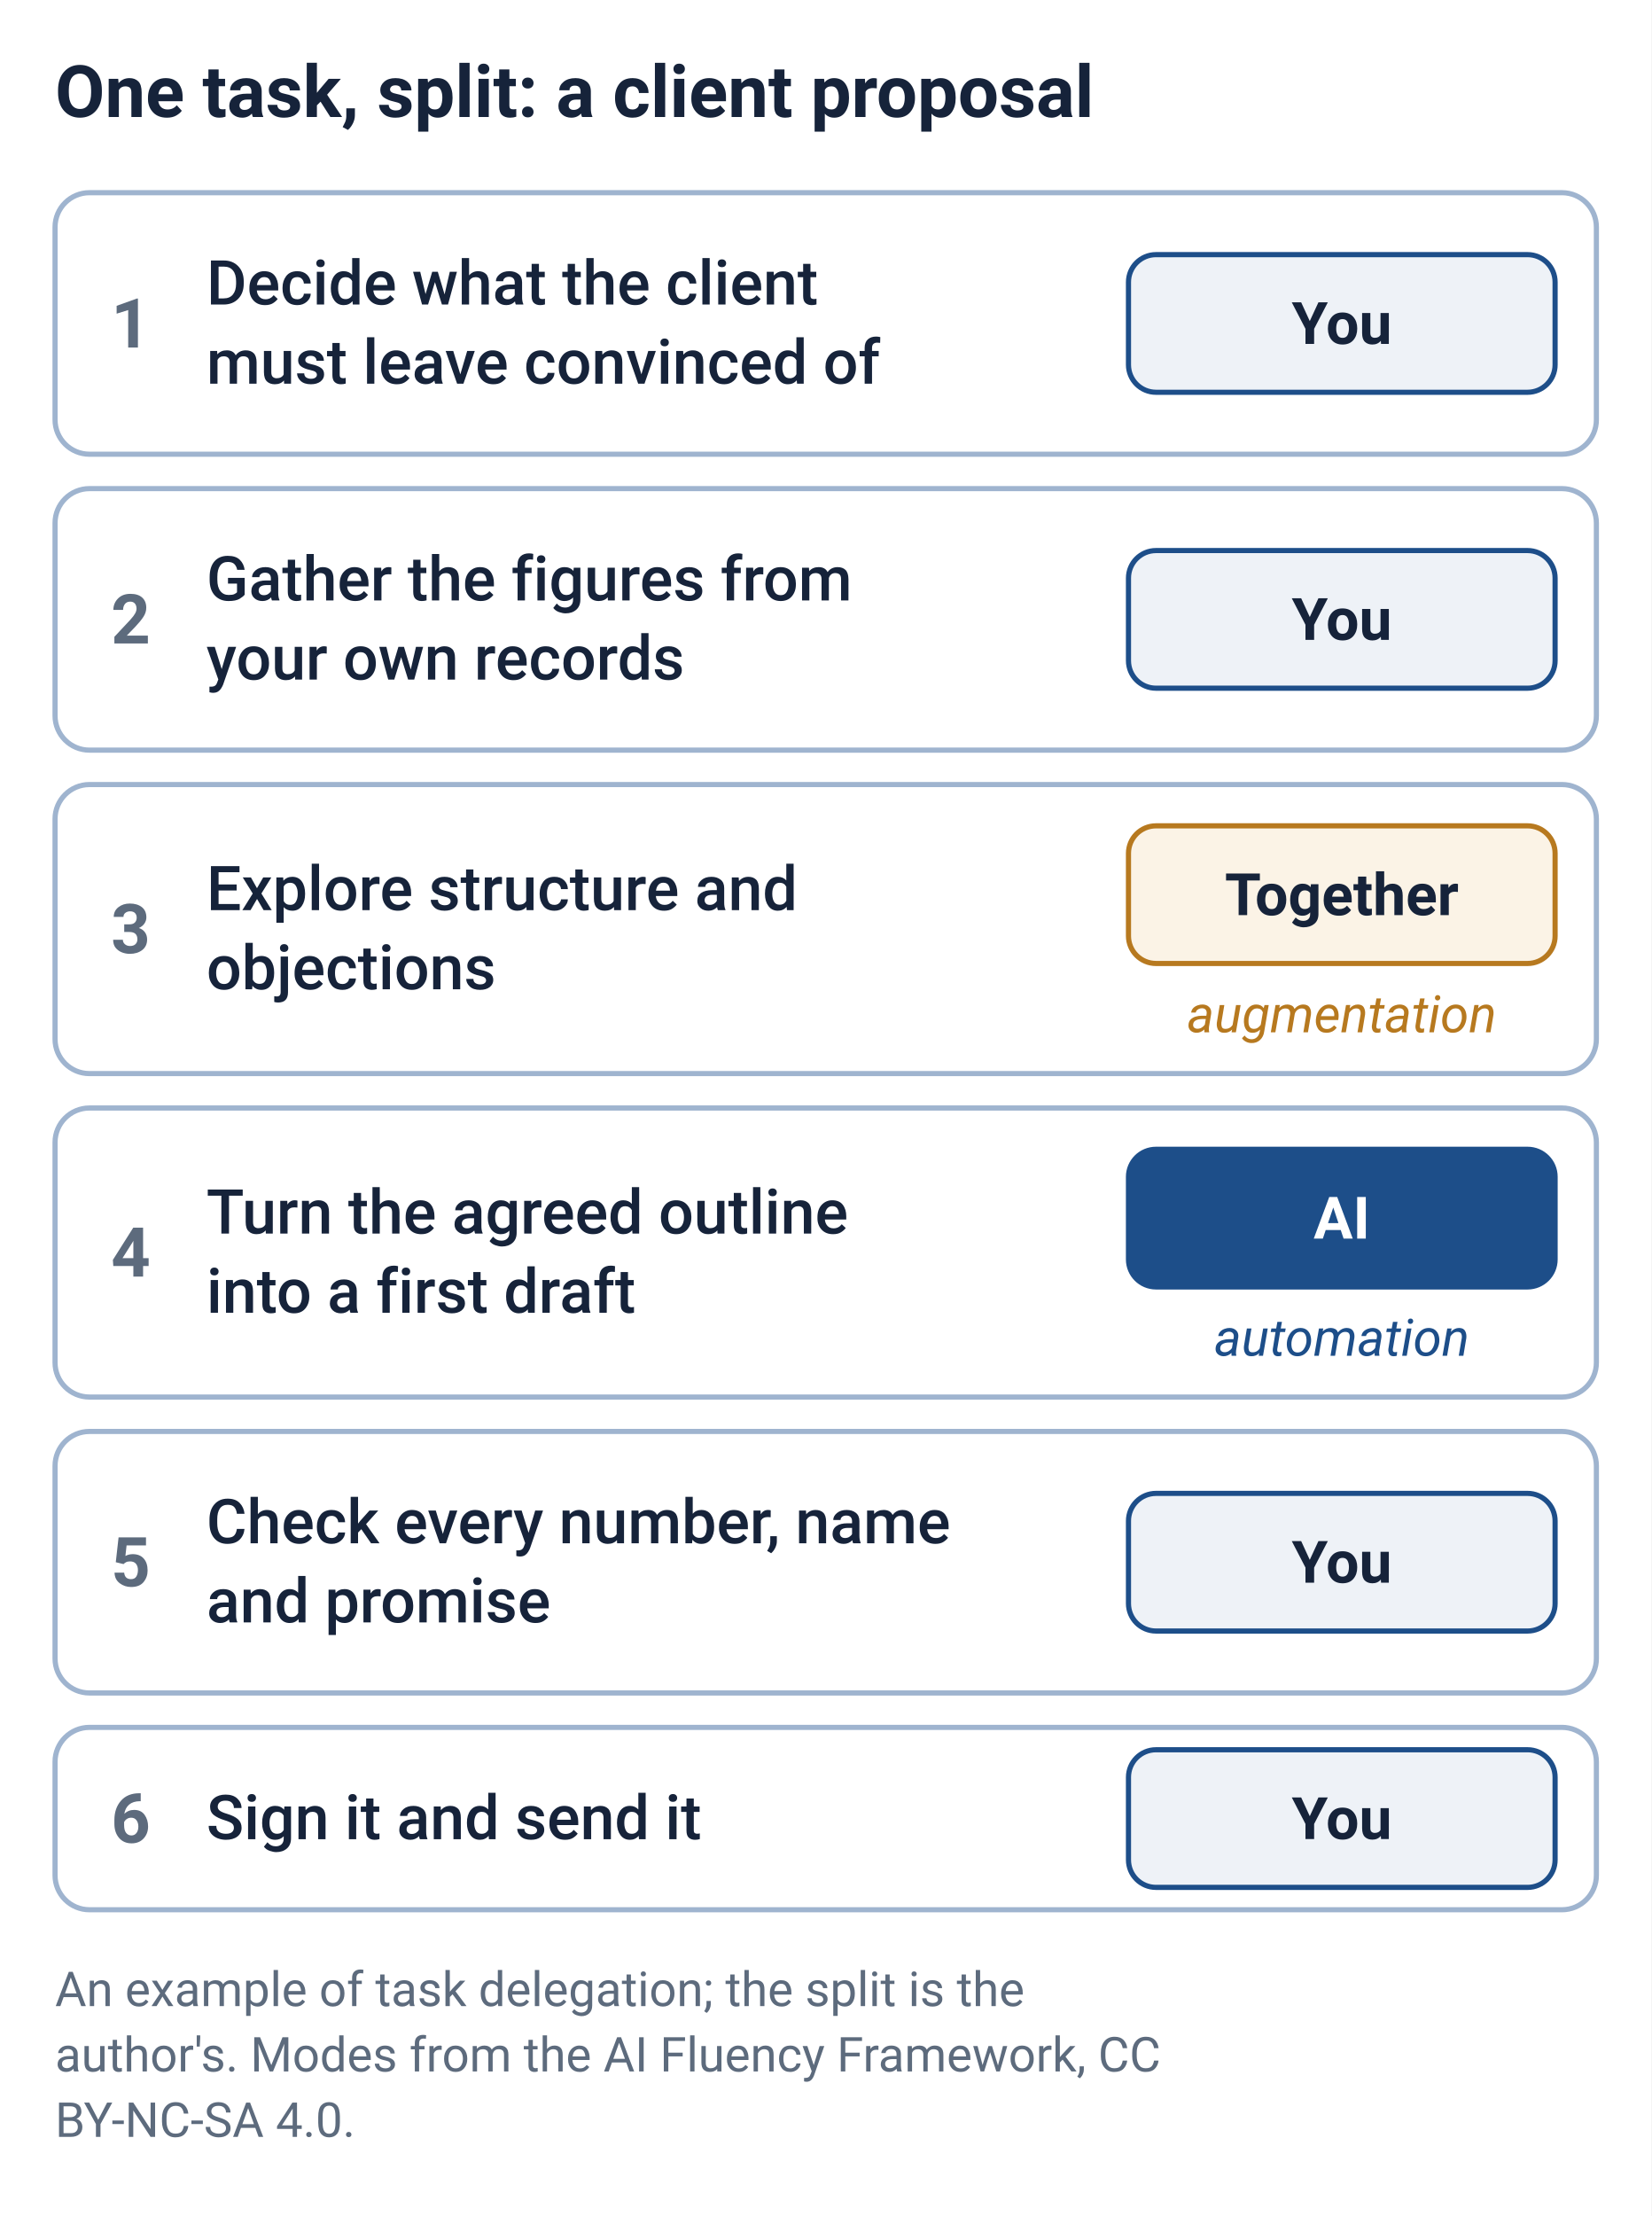
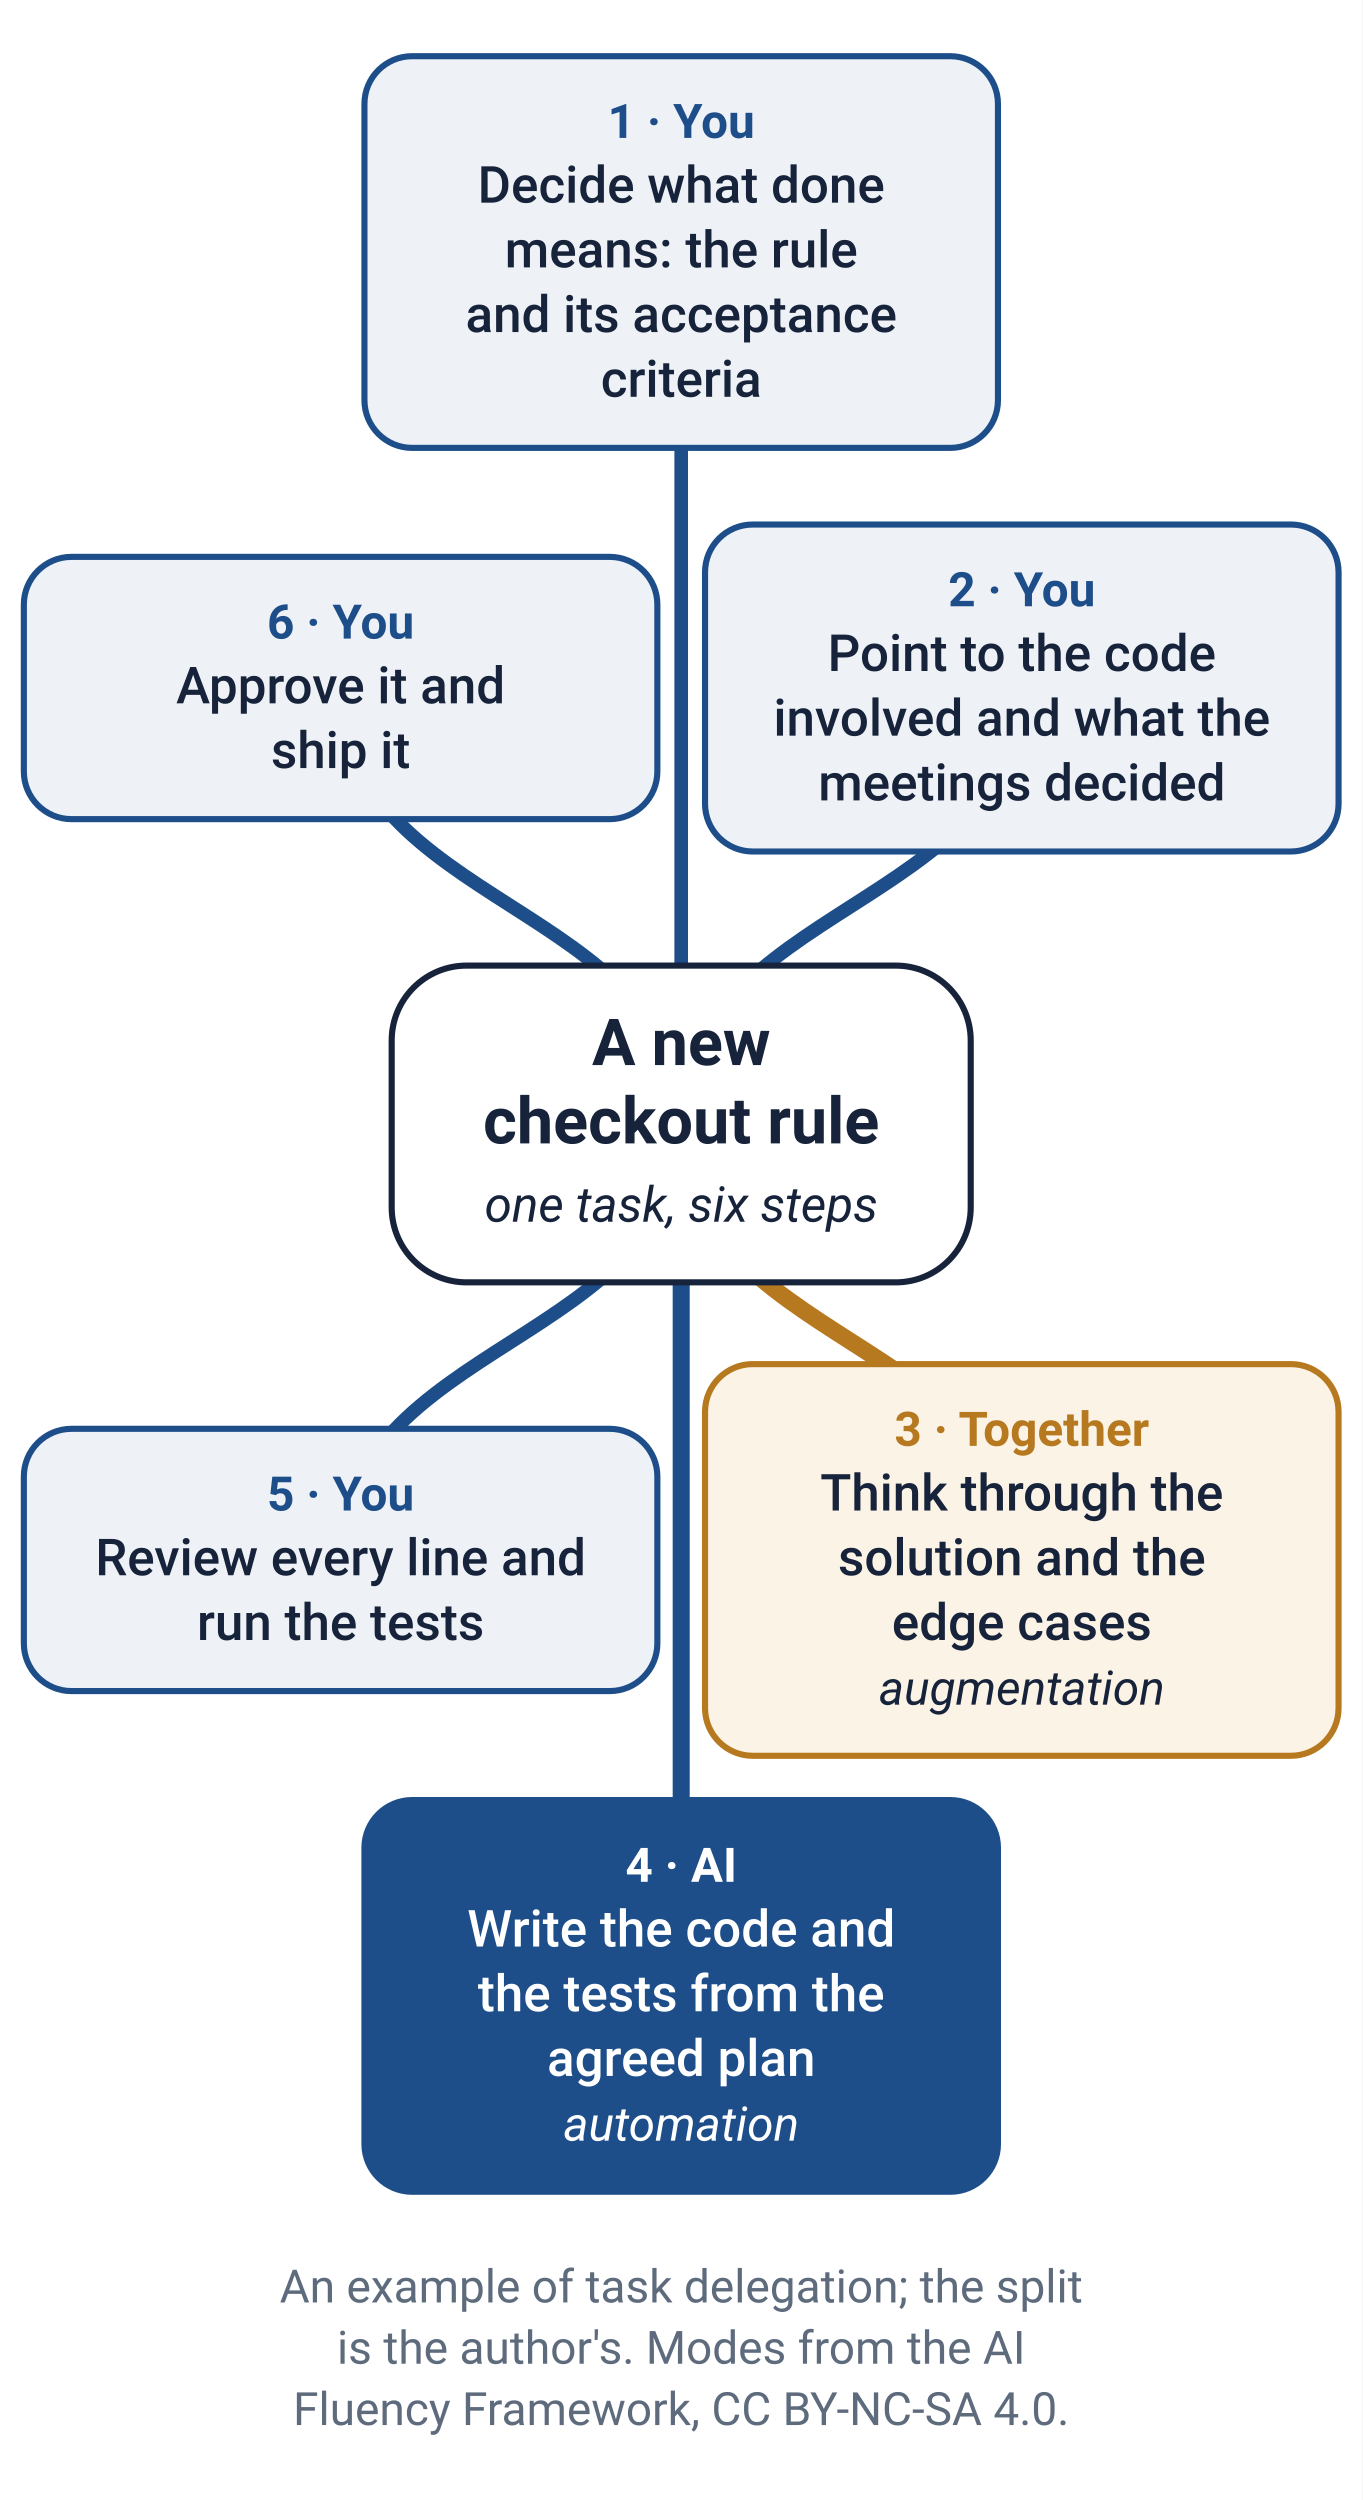
- <svg xmlns="http://www.w3.org/2000/svg" viewBox="0 0 480 644" width="480" height="644" font-family="'IBM Plex Sans', system-ui, -apple-system, 'Segoe UI', Roboto, Arial, sans-serif" role="img">
+ <svg xmlns="http://www.w3.org/2000/svg" viewBox="0 0 400 734" width="400" height="734" font-family="'IBM Plex Sans', system-ui, -apple-system, 'Segoe UI', Roboto, Arial, sans-serif" role="img">
  <defs>
    <marker id="ah" viewBox="0 0 10 10" refX="8" refY="5" markerWidth="7" markerHeight="7" orient="auto-start-reverse">
      <path d="M0,0L10,5L0,10z" fill="#1d4e89" />
    </marker>
  </defs>
-   <rect width="480" height="644" fill="#ffffff" />
-   <text x="16" y="34" font-size="21" fill="#16233a" text-anchor="start" font-weight="700">One task, split: a client proposal</text>
-   <rect x="16" y="56" width="448" height="76" rx="10" fill="#ffffff" stroke="#9fb4cf" stroke-width="1.5" />
-   <text x="38" y="101.0" font-size="20" fill="#5d6b7d" text-anchor="middle" font-weight="700">1</text>
-   <text x="60" y="88.5" font-size="18" fill="#16233a" text-anchor="start" font-weight="500">Decide what the client</text>
-   <text x="60" y="111.5" font-size="18" fill="#16233a" text-anchor="start" font-weight="500">must leave convinced of</text>
-   <rect x="328" y="74.0" width="124" height="40" rx="8" fill="#eef2f7" stroke="#1d4e89" stroke-width="1.5" />
-   <text x="390.0" y="99.95" font-size="17" fill="#16233a" text-anchor="middle" font-weight="700">You</text>
-   <rect x="16" y="142" width="448" height="76" rx="10" fill="#ffffff" stroke="#9fb4cf" stroke-width="1.5" />
-   <text x="38" y="187.0" font-size="20" fill="#5d6b7d" text-anchor="middle" font-weight="700">2</text>
-   <text x="60" y="174.5" font-size="18" fill="#16233a" text-anchor="start" font-weight="500">Gather the figures from</text>
-   <text x="60" y="197.5" font-size="18" fill="#16233a" text-anchor="start" font-weight="500">your own records</text>
-   <rect x="328" y="160.0" width="124" height="40" rx="8" fill="#eef2f7" stroke="#1d4e89" stroke-width="1.5" />
-   <text x="390.0" y="185.95" font-size="17" fill="#16233a" text-anchor="middle" font-weight="700">You</text>
-   <rect x="16" y="228" width="448" height="84" rx="10" fill="#ffffff" stroke="#9fb4cf" stroke-width="1.5" />
-   <text x="38" y="277.0" font-size="20" fill="#5d6b7d" text-anchor="middle" font-weight="700">3</text>
-   <text x="60" y="264.5" font-size="18" fill="#16233a" text-anchor="start" font-weight="500">Explore structure and</text>
-   <text x="60" y="287.5" font-size="18" fill="#16233a" text-anchor="start" font-weight="500">objections</text>
-   <rect x="328" y="240.0" width="124" height="40" rx="8" fill="#fbf3e6" stroke="#b7791f" stroke-width="1.5" />
-   <text x="390.0" y="265.95" font-size="17" fill="#16233a" text-anchor="middle" font-weight="700">Together</text>
-   <text x="390" y="300.0" font-size="15" fill="#b7791f" text-anchor="middle" font-weight="400" font-style="italic">augmentation</text>
-   <rect x="16" y="322" width="448" height="84" rx="10" fill="#ffffff" stroke="#9fb4cf" stroke-width="1.5" />
-   <text x="38" y="371.0" font-size="20" fill="#5d6b7d" text-anchor="middle" font-weight="700">4</text>
-   <text x="60" y="358.5" font-size="18" fill="#16233a" text-anchor="start" font-weight="500">Turn the agreed outline</text>
-   <text x="60" y="381.5" font-size="18" fill="#16233a" text-anchor="start" font-weight="500">into a first draft</text>
-   <rect x="328" y="334.0" width="124" height="40" rx="8" fill="#1d4e89" stroke="#1d4e89" stroke-width="1.5" />
-   <text x="390.0" y="359.95" font-size="17" fill="#ffffff" text-anchor="middle" font-weight="700">AI</text>
-   <text x="390" y="394.0" font-size="15" fill="#1d4e89" text-anchor="middle" font-weight="400" font-style="italic">automation</text>
-   <rect x="16" y="416" width="448" height="76" rx="10" fill="#ffffff" stroke="#9fb4cf" stroke-width="1.5" />
-   <text x="38" y="461.0" font-size="20" fill="#5d6b7d" text-anchor="middle" font-weight="700">5</text>
-   <text x="60" y="448.5" font-size="18" fill="#16233a" text-anchor="start" font-weight="500">Check every number, name</text>
-   <text x="60" y="471.5" font-size="18" fill="#16233a" text-anchor="start" font-weight="500">and promise</text>
-   <rect x="328" y="434.0" width="124" height="40" rx="8" fill="#eef2f7" stroke="#1d4e89" stroke-width="1.5" />
-   <text x="390.0" y="459.95" font-size="17" fill="#16233a" text-anchor="middle" font-weight="700">You</text>
-   <rect x="16" y="502" width="448" height="53" rx="10" fill="#ffffff" stroke="#9fb4cf" stroke-width="1.5" />
-   <text x="38" y="535.5" font-size="20" fill="#5d6b7d" text-anchor="middle" font-weight="700">6</text>
-   <text x="60" y="534.5" font-size="18" fill="#16233a" text-anchor="start" font-weight="500">Sign it and send it</text>
-   <rect x="328" y="508.5" width="124" height="40" rx="8" fill="#eef2f7" stroke="#1d4e89" stroke-width="1.5" />
-   <text x="390.0" y="534.45" font-size="17" fill="#16233a" text-anchor="middle" font-weight="700">You</text>
-   <text x="16" y="583" font-size="14" fill="#5d6b7d" text-anchor="start" font-weight="400">An example of task delegation; the split is the</text>
-   <text x="16" y="602" font-size="14" fill="#5d6b7d" text-anchor="start" font-weight="400">author's. Modes from the AI Fluency Framework, CC</text>
-   <text x="16" y="621" font-size="14" fill="#5d6b7d" text-anchor="start" font-weight="400">BY-NC-SA 4.0.</text>
+   <rect width="400" height="734" fill="#ffffff" />
+   <path d="M200,330 C200,202.0 200,202.0 200,74" fill="none" stroke="#1d4e89" stroke-width="4" stroke-linecap="round" />
+   <path d="M200,330 C200,266.0 300,266.0 300,202" fill="none" stroke="#1d4e89" stroke-width="4" stroke-linecap="round" />
+   <path d="M200,330 C200,394.0 300,394.0 300,458" fill="none" stroke="#b7791f" stroke-width="5" stroke-linecap="round" />
+   <path d="M200,330 C200,458.0 200,458.0 200,586" fill="none" stroke="#1d4e89" stroke-width="5" stroke-linecap="round" />
+   <path d="M200,330 C200,394.0 100,394.0 100,458" fill="none" stroke="#1d4e89" stroke-width="4" stroke-linecap="round" />
+   <path d="M200,330 C200,266.0 100,266.0 100,202" fill="none" stroke="#1d4e89" stroke-width="4" stroke-linecap="round" />
+   <rect x="107.0" y="16.5" width="186" height="115" rx="14" fill="#eef2f7" stroke="#1d4e89" stroke-width="1.8" />
+   <text x="200" y="40.5" font-size="14" fill="#1d4e89" text-anchor="middle" font-weight="700">1 · You</text>
+   <text x="200" y="59.5" font-size="15" fill="#16233a" text-anchor="middle" font-weight="500">Decide what done</text>
+   <text x="200" y="78.5" font-size="15" fill="#16233a" text-anchor="middle" font-weight="500">means: the rule</text>
+   <text x="200" y="97.5" font-size="15" fill="#16233a" text-anchor="middle" font-weight="500">and its acceptance</text>
+   <text x="200" y="116.5" font-size="15" fill="#16233a" text-anchor="middle" font-weight="500">criteria</text>
+   <rect x="207.0" y="154.0" width="186" height="96" rx="14" fill="#eef2f7" stroke="#1d4e89" stroke-width="1.8" />
+   <text x="300" y="178.0" font-size="14" fill="#1d4e89" text-anchor="middle" font-weight="700">2 · You</text>
+   <text x="300" y="197.0" font-size="15" fill="#16233a" text-anchor="middle" font-weight="500">Point to the code</text>
+   <text x="300" y="216.0" font-size="15" fill="#16233a" text-anchor="middle" font-weight="500">involved and what the</text>
+   <text x="300" y="235.0" font-size="15" fill="#16233a" text-anchor="middle" font-weight="500">meetings decided</text>
+   <rect x="207.0" y="400.5" width="186" height="115" rx="14" fill="#fbf3e6" stroke="#b7791f" stroke-width="1.8" />
+   <text x="300" y="424.5" font-size="14" fill="#b7791f" text-anchor="middle" font-weight="700">3 · Together</text>
+   <text x="300" y="443.5" font-size="15" fill="#16233a" text-anchor="middle" font-weight="500">Think through the</text>
+   <text x="300" y="462.5" font-size="15" fill="#16233a" text-anchor="middle" font-weight="500">solution and the</text>
+   <text x="300" y="481.5" font-size="15" fill="#16233a" text-anchor="middle" font-weight="500">edge cases</text>
+   <text x="300" y="500.5" font-size="14" fill="#16233a" text-anchor="middle" font-weight="400" font-style="italic">augmentation</text>
+   <rect x="107.0" y="528.5" width="186" height="115" rx="14" fill="#1d4e89" stroke="#1d4e89" stroke-width="1.8" />
+   <text x="200" y="552.5" font-size="14" fill="#ffffff" text-anchor="middle" font-weight="700">4 · AI</text>
+   <text x="200" y="571.5" font-size="15" fill="#ffffff" text-anchor="middle" font-weight="500">Write the code and</text>
+   <text x="200" y="590.5" font-size="15" fill="#ffffff" text-anchor="middle" font-weight="500">the tests from the</text>
+   <text x="200" y="609.5" font-size="15" fill="#ffffff" text-anchor="middle" font-weight="500">agreed plan</text>
+   <text x="200" y="628.5" font-size="14" fill="#ffffff" text-anchor="middle" font-weight="400" font-style="italic">automation</text>
+   <rect x="7.0" y="419.5" width="186" height="77" rx="14" fill="#eef2f7" stroke="#1d4e89" stroke-width="1.8" />
+   <text x="100" y="443.5" font-size="14" fill="#1d4e89" text-anchor="middle" font-weight="700">5 · You</text>
+   <text x="100" y="462.5" font-size="15" fill="#16233a" text-anchor="middle" font-weight="500">Review every line and</text>
+   <text x="100" y="481.5" font-size="15" fill="#16233a" text-anchor="middle" font-weight="500">run the tests</text>
+   <rect x="7.0" y="163.5" width="186" height="77" rx="14" fill="#eef2f7" stroke="#1d4e89" stroke-width="1.8" />
+   <text x="100" y="187.5" font-size="14" fill="#1d4e89" text-anchor="middle" font-weight="700">6 · You</text>
+   <text x="100" y="206.5" font-size="15" fill="#16233a" text-anchor="middle" font-weight="500">Approve it and</text>
+   <text x="100" y="225.5" font-size="15" fill="#16233a" text-anchor="middle" font-weight="500">ship it</text>
+   <rect x="115.0" y="283.5" width="170" height="93" rx="22" fill="#ffffff" stroke="#16233a" stroke-width="1.8" />
+   <text x="200" y="312.7" font-size="19" fill="#16233a" text-anchor="middle" font-weight="700">A new</text>
+   <text x="200" y="335.7" font-size="19" fill="#16233a" text-anchor="middle" font-weight="700">checkout rule</text>
+   <text x="200" y="358.7" font-size="14.5" fill="#16233a" text-anchor="middle" font-weight="400" font-style="italic">one task, six steps</text>
+   <text x="200" y="676" font-size="13.5" fill="#5d6b7d" text-anchor="middle" font-weight="400">An example of task delegation; the split</text>
+   <text x="200" y="694" font-size="13.5" fill="#5d6b7d" text-anchor="middle" font-weight="400">is the author's. Modes from the AI</text>
+   <text x="200" y="712" font-size="13.5" fill="#5d6b7d" text-anchor="middle" font-weight="400">Fluency Framework, CC BY-NC-SA 4.0.</text>
</svg>
